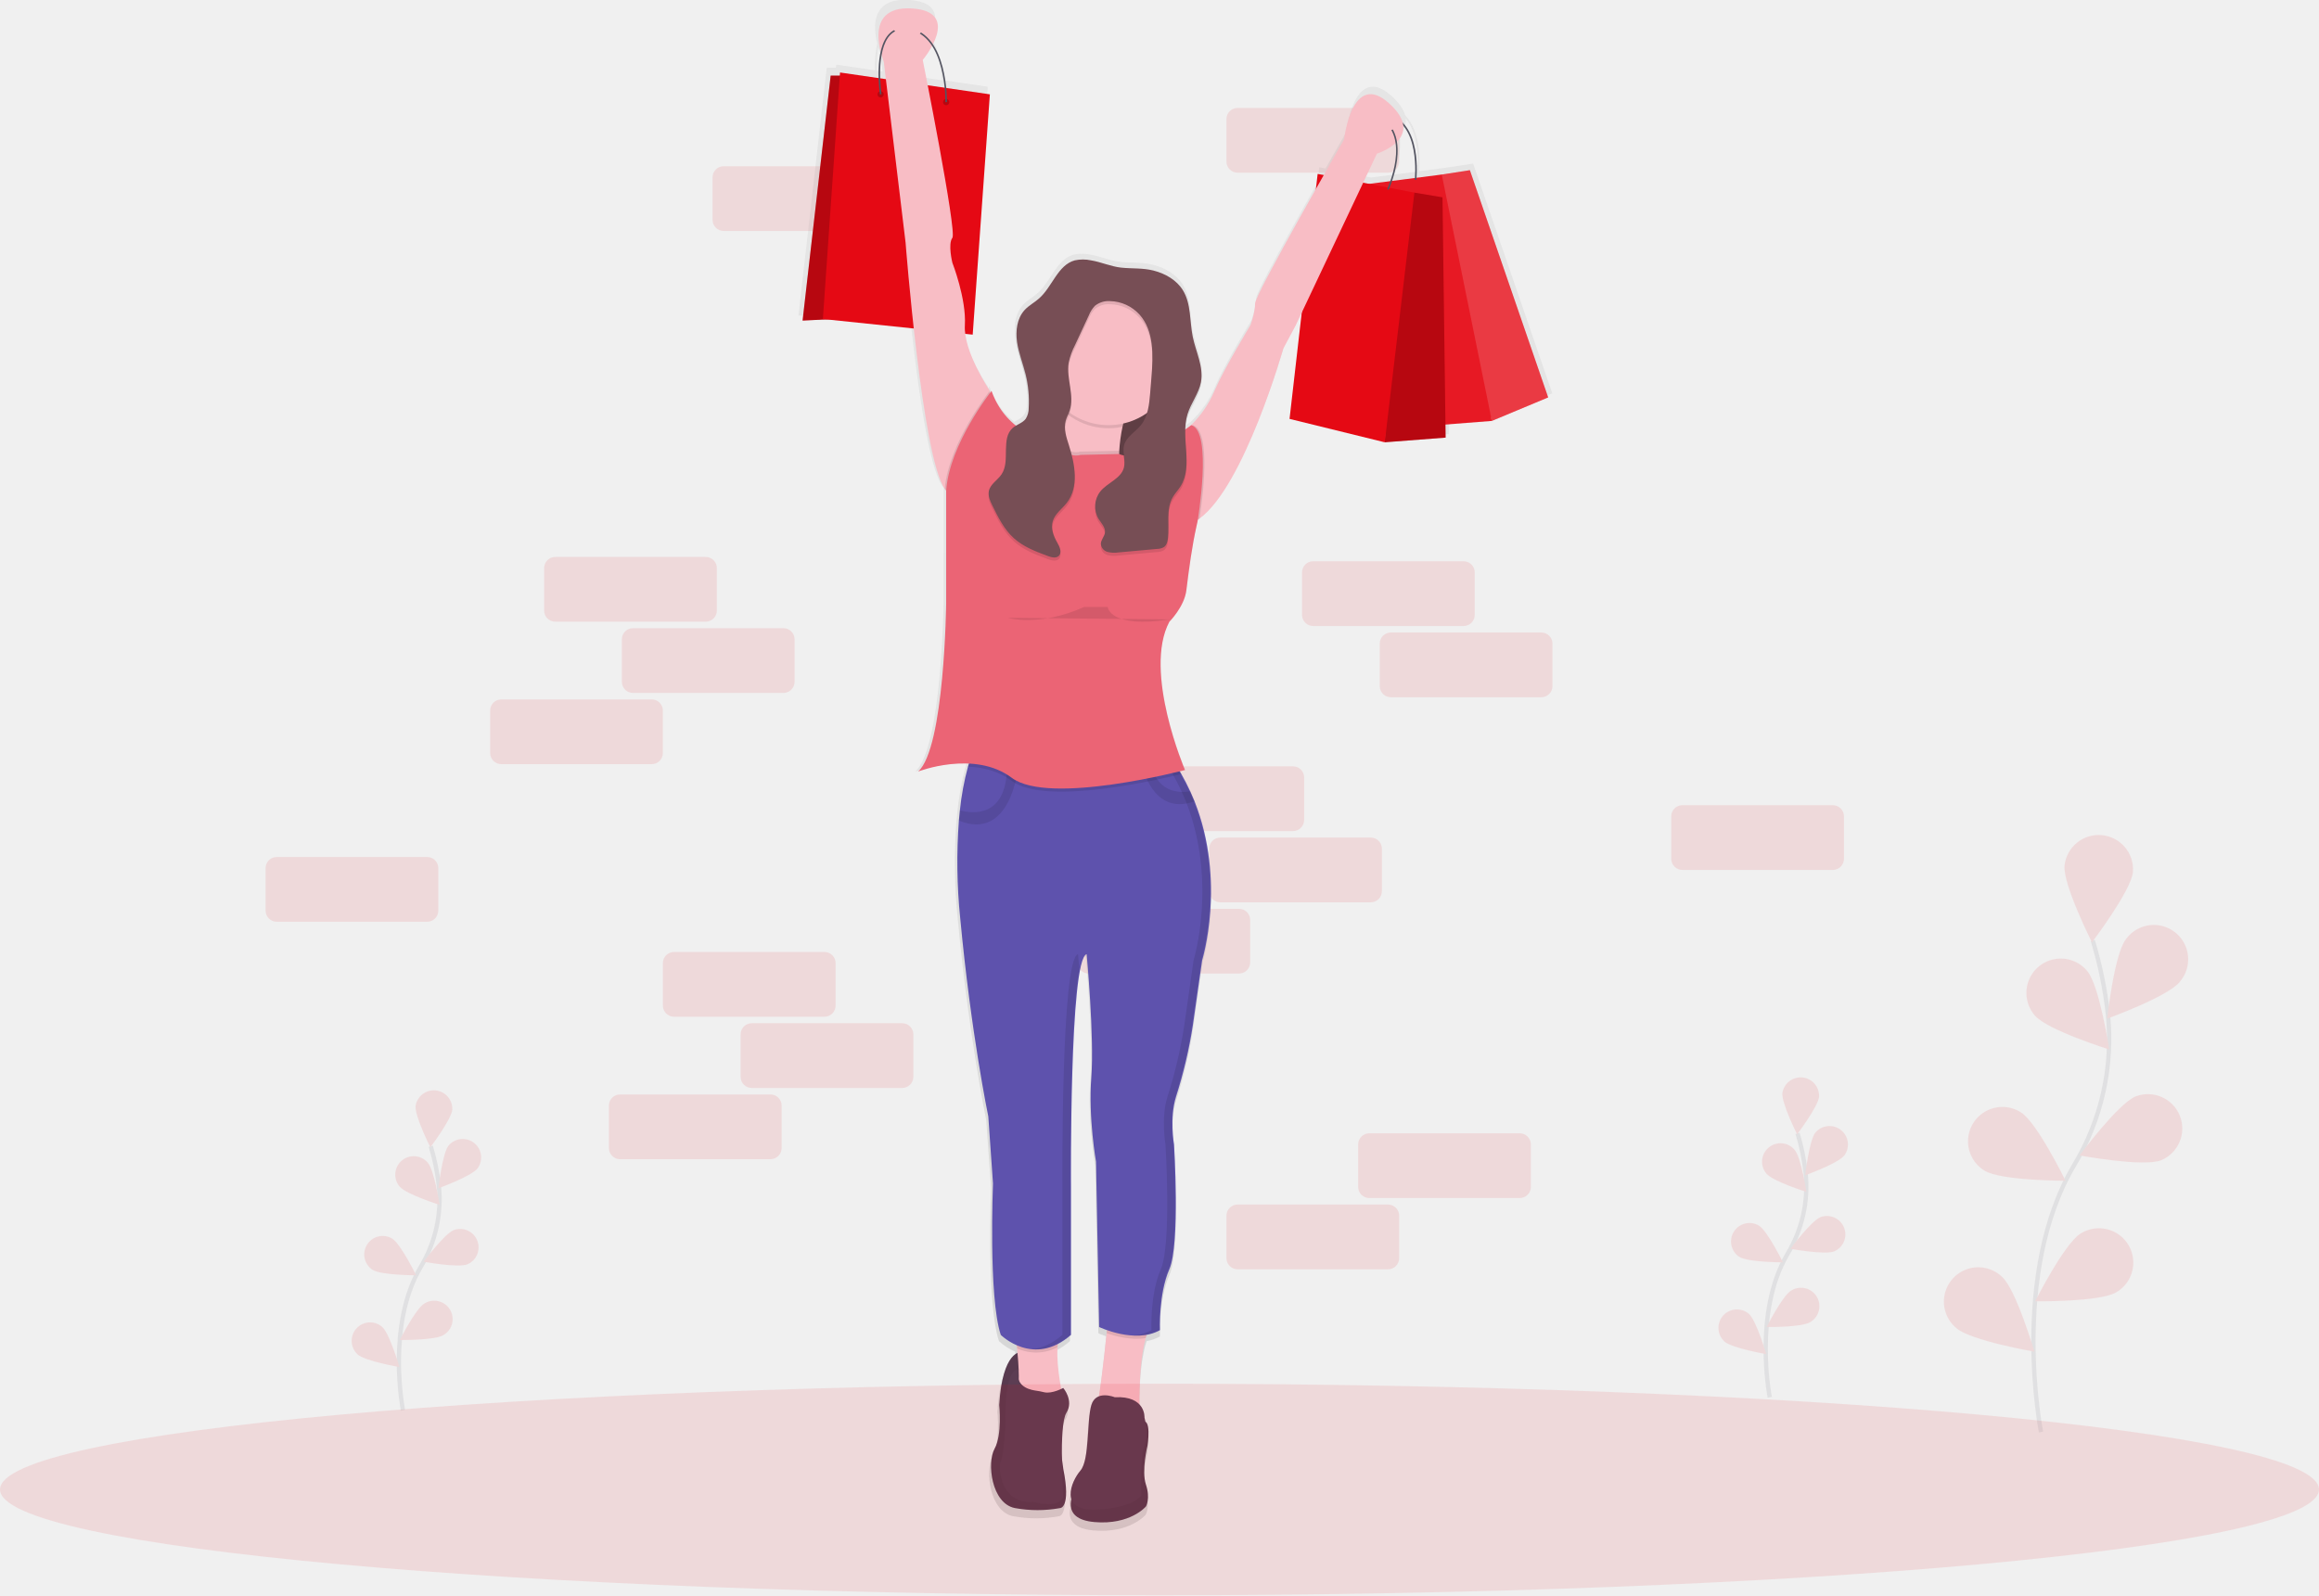
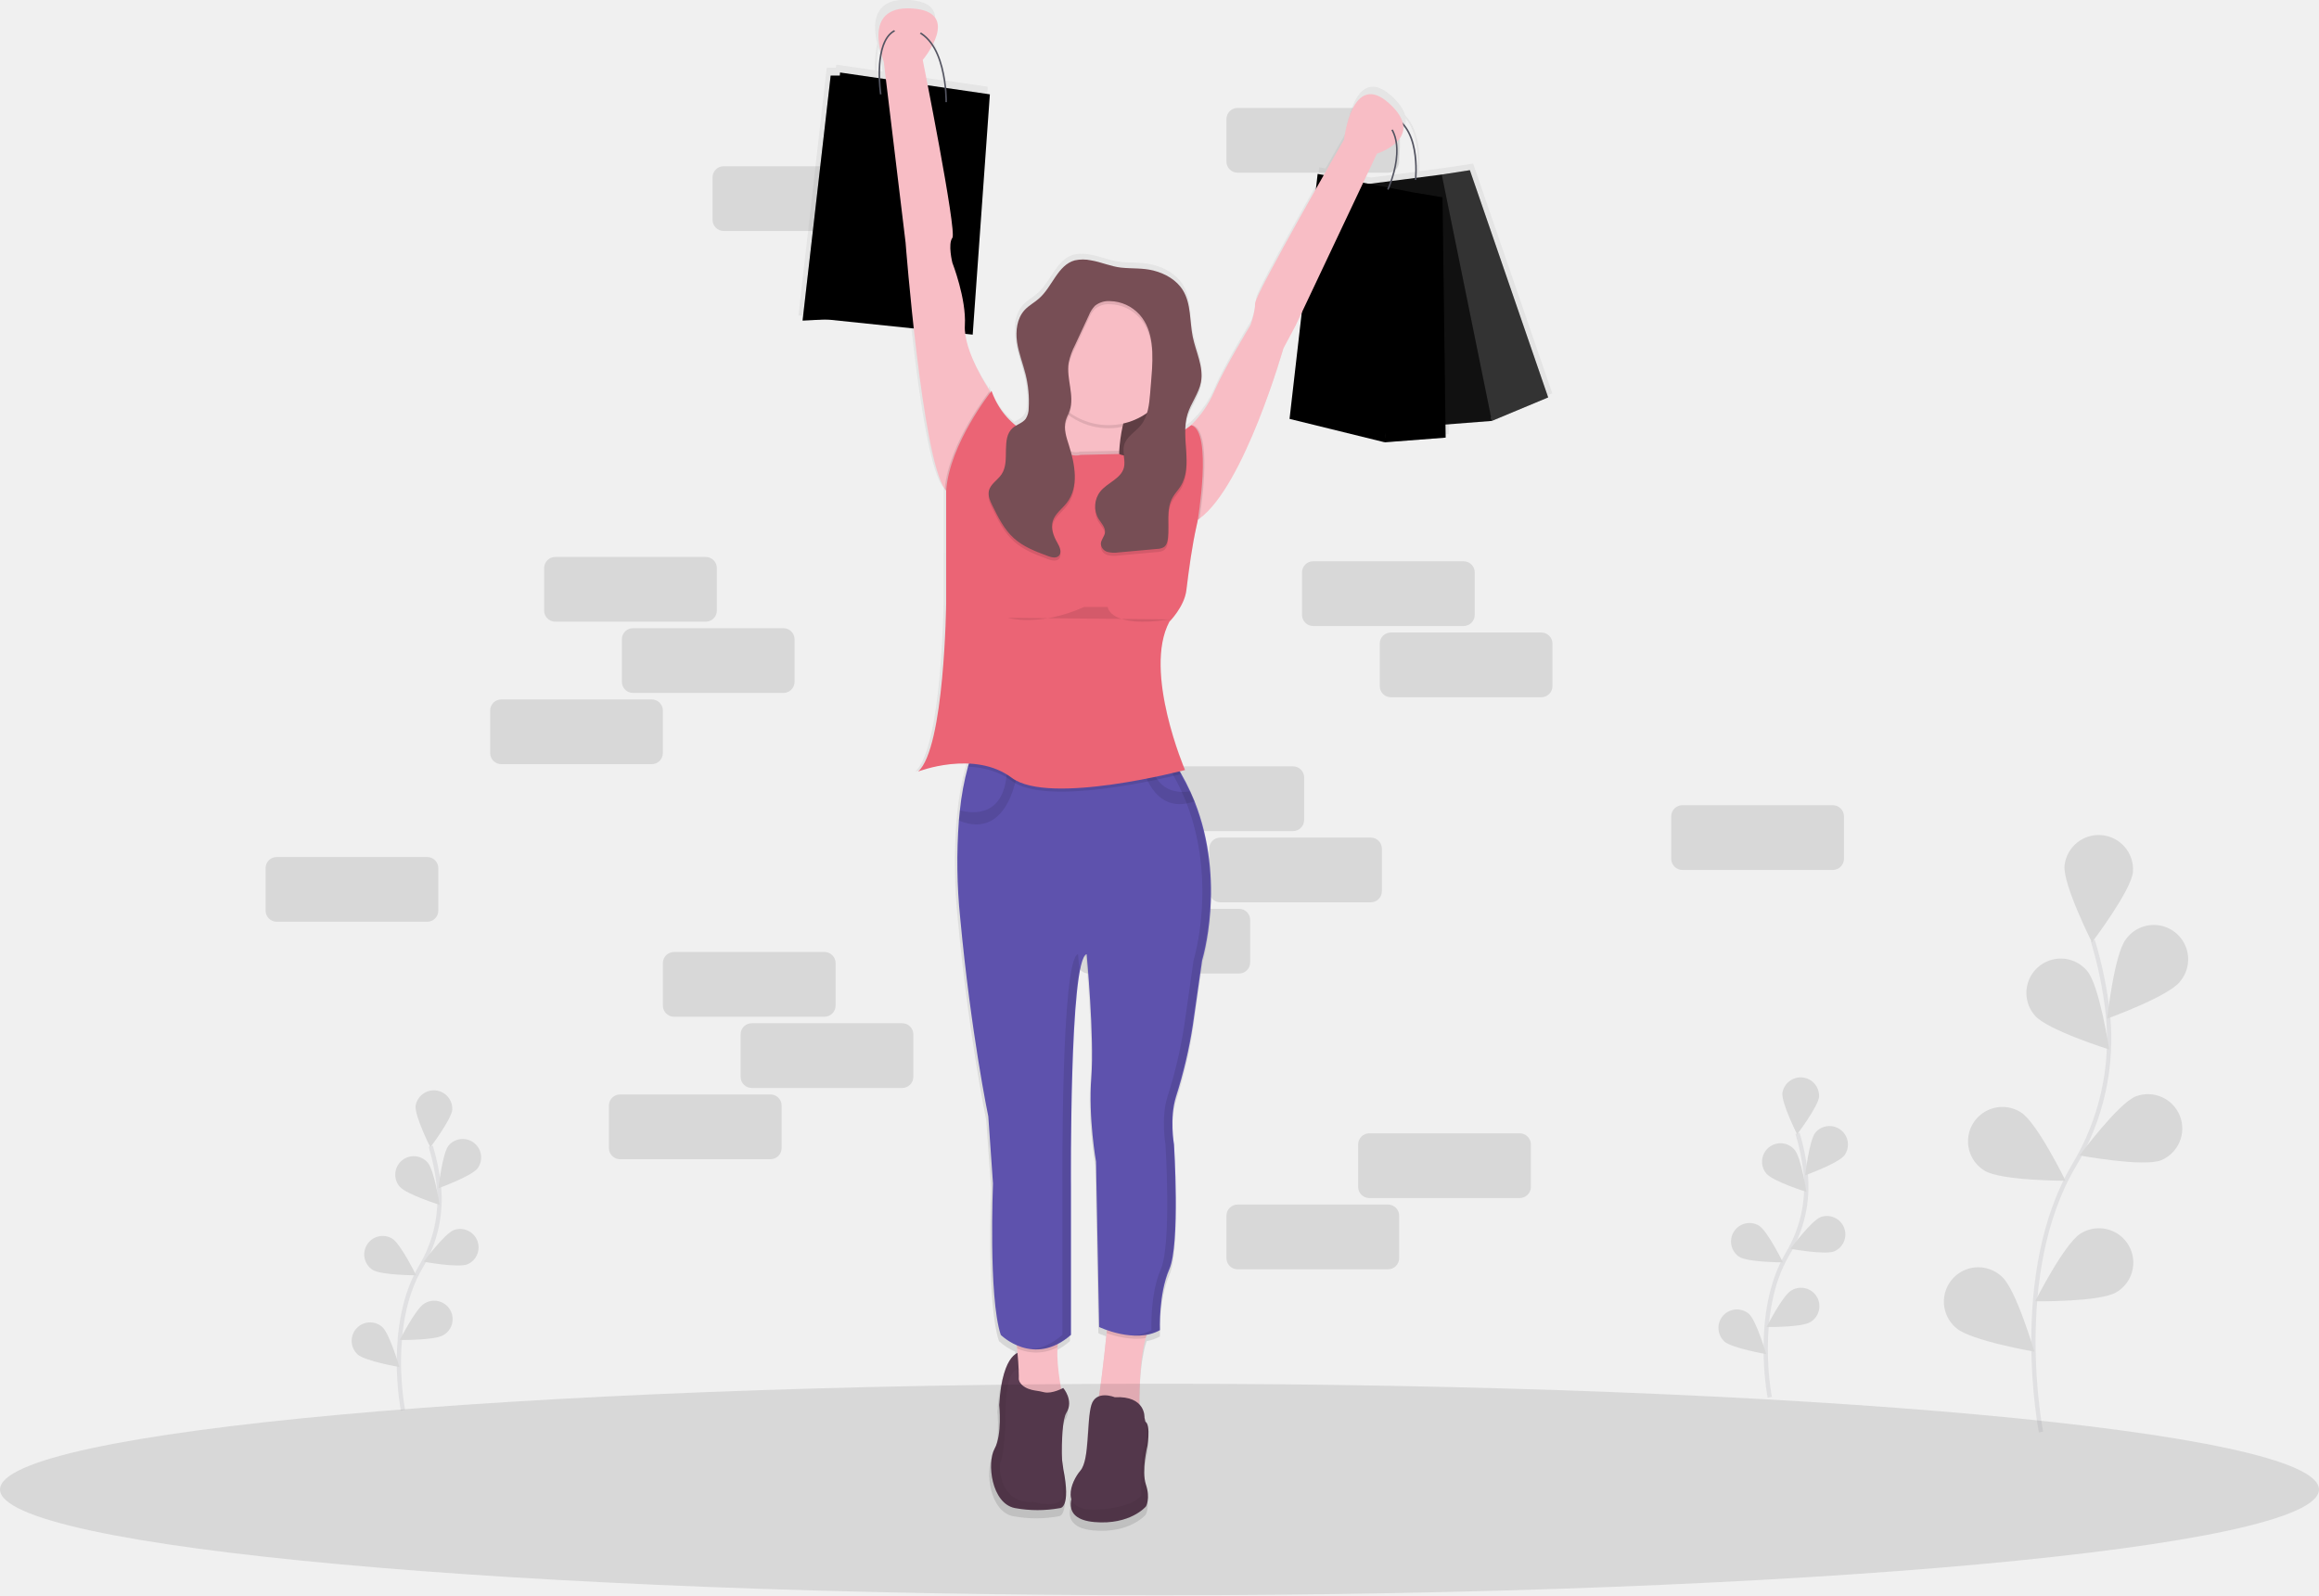
<svg xmlns="http://www.w3.org/2000/svg" id="c9533a1a-3341-4132-b58a-1916f0ec6876" data-name="Layer 1" width="1074" height="739" viewBox="0 0 1074 739">
  <defs>
    <linearGradient id="cf277671-cf0a-49c3-95f9-02fb51e7bec0" x1="607.35" y1="789.64" x2="607.35" y2="80.5" gradientUnits="userSpaceOnUse">
      <stop offset="0" stop-color="gray" stop-opacity="0.25" />
      <stop offset="0.54" stop-color="gray" stop-opacity="0.12" />
      <stop offset="1" stop-color="gray" stop-opacity="0.1" />
    </linearGradient>
  </defs>
-   <rect x="330" y="77" width="80" height="30" rx="5.17" ry="5.17" fill="#e50914" opacity="0.1" />
-   <rect x="568" y="50" width="80" height="30" rx="5.17" ry="5.17" fill="#e50914" opacity="0.1" />
-   <rect x="524" y="355" width="80" height="30" rx="5.17" ry="5.17" fill="#e50914" opacity="0.1" />
-   <rect x="560" y="388" width="80" height="30" rx="5.17" ry="5.17" fill="#e50914" opacity="0.1" />
-   <rect x="774" y="373" width="80" height="30" rx="5.17" ry="5.17" fill="#e50914" opacity="0.1" />
-   <rect x="123" y="397" width="80" height="30" rx="5.17" ry="5.17" fill="#e50914" opacity="0.1" />
-   <rect x="499" y="421" width="80" height="30" rx="5.17" ry="5.17" fill="#e50914" opacity="0.1" />
+   <rect x="330" y="77" width="80" height="30" rx="5.17" ry="5.17" fill="#000000" opacity="0.1" />
+   <rect x="568" y="50" width="80" height="30" rx="5.17" ry="5.17" fill="#000000" opacity="0.1" />
+   <rect x="524" y="355" width="80" height="30" rx="5.17" ry="5.17" fill="#000000" opacity="0.1" />
+   <rect x="560" y="388" width="80" height="30" rx="5.17" ry="5.17" fill="#000000" opacity="0.1" />
+   <rect x="774" y="373" width="80" height="30" rx="5.17" ry="5.17" fill="#000000" opacity="0.1" />
+   <rect x="123" y="397" width="80" height="30" rx="5.17" ry="5.17" fill="#000000" opacity="0.1" />
+   <rect x="499" y="421" width="80" height="30" rx="5.17" ry="5.17" fill="#000000" opacity="0.1" />
  <path d="M781.91,262.71,745.25,156.29l-13.18,2-11.8,1.51c.3-4,.82-18.36-6.5-25.89-.71-2.58-2.58-5.51-6.18-8.81-17.54-16.08-21.19,16.81-21.19,16.81s-4,6.94-9.51,16.64L674,158l-.82,7.16c-12.2,21.57-28.41,50.76-28.41,53.5,0,4.39-2.19,10.23-2.19,10.23s-12.42,20.46-16.81,30.7a49.09,49.09,0,0,1-11,16.08s-1.06.81-2.8,2a25,25,0,0,1,1-5.71c1.6-5.23,5.32-9.71,6.31-15.09a17.62,17.62,0,0,0,.26-3.91c.23-6.31-2.84-12.52-4.12-18.83-1.49-7.31-.69-15.36-4.59-21.71-3-4.85-8.32-7.87-13.85-9.26-5.08-1.27-10.08-.82-15.2-1.36-4.7-.5-9.19-2.58-13.89-3.35a17.93,17.93,0,0,0-7.62,0c-7.95,2.19-10.44,12.21-16.58,17.72-2.21,2-4.92,3.38-6.92,5.57-2.91,3.19-3.92,7.64-3.77,12a25.56,25.56,0,0,0,.26,4.37c.76,5.23,2.78,10.18,4,15.31a53,53,0,0,1,1.49,11.59c0,.88,0,1.76-.08,2.63a9.23,9.23,0,0,1-1.35,5c-1.11,1.53-2.94,2.27-4.57,3.25a35.45,35.45,0,0,1-11.52-16.34s-.27.34-.73,1v-1s-10-14.68-11.52-26.67l3.48.36,8-112.55-20.43-3c-.57-5.81-2.12-14.24-6.23-20.39,3.43-6.76,5.16-15.91-9.88-16.82-17.6-1.07-16.52,12.64-14.65,20.14a50.45,50.45,0,0,0-1,12.45l-18-2.62-.1,1.46h-4.28L432.79,226.73l11.16-.56,40.9,4.26c3.27,29.73,8.41,66.47,14.51,75.13a7.39,7.39,0,0,0,.67.83V359s-.73,68-13.16,78.93a65,65,0,0,1,23.78-3.73c-.14.45-.28.93-.42,1.44a127.58,127.58,0,0,0-3.79,20.48q-.26,2.29-.47,4.78a257.87,257.87,0,0,0,.63,45.73c5.12,54.08,13.16,92.82,13.16,92.82L522,630.89s-2.19,53.35,3.65,70.89a26.47,26.47,0,0,0,7.48,4.85c.05.5.11,1,.16,1.53s.13,1.35.2,2.05c-2.62,1.19-7.51,5.91-8.57,24.45,0,0,1.46,13.89-2.19,20.46s-1.46,25.58,9.5,27.77a58.57,58.57,0,0,0,21.19,0s5.12,0,1.46-18.27l-.64-4.68c-.08-9.05.3-18.74,2.1-21.63,3.65-5.85-1.46-11.69-1.46-11.69s-.36.2-.95.47c-.94-5.05-2.17-13.25-1.73-19.51,0-.53.09-1,.15-1.55a30.78,30.78,0,0,0,6.19-4.27V632.35s-.73-106.7,7.31-108.9c0,0,3.65,38.73,2.19,57.74s2.19,39.47,2.19,39.47l1.46,77.47s1.4.67,3.66,1.46l-.15,1.41c-.89,8.61-2.32,21.61-3.62,29.57a5.88,5.88,0,0,0-3.55,4.1c-2.19,7.31-.73,25.58-5.12,30.7-2.59,3-5.69,9.11-4.17,13.43-.95,3.79-.53,9.71,10.75,10.69,16.81,1.46,24.12-7.31,24.12-7.31s2.19-3.65,0-10.23.73-18.27.73-18.27,1.57-9.92-1-11.22c-.22-1.18-.42-1.93-.42-1.93a8.8,8.8,0,0,0-2.31-6.08c-.06-7.65.25-21.8,2.94-31.12.16-.53.32-1,.49-1.55a19.74,19.74,0,0,0,6.18-2.17s-.73-16.81,4.39-28.5,2.19-58.47,2.19-58.47-2.19-12.29.9-22.25a218.32,218.32,0,0,0,7.94-33.8l4.31-30.19s11.35-36.75-3.6-74.47c-.61-1.56-1.28-3.12-2-4.68-1.24-2.71-2.62-5.43-4.16-8.13-.24-.42-.5-.85-.75-1.27,1.57-.39,2.46-.62,2.46-.62s-19.73-46-7.31-69.43c0,0,7-7,8-14.69,1.24-10.17,2.59-20.33,4.81-30.33l.39-1.76s.06-.34.16-.95c.28-.18.55-.37.82-.57,21.06-15.38,39.22-79.6,39.22-79.6l5.85-11,2.78-5.88-5.7,49.73,44.58,11,28.5-2.19-.08-6.13,21.72-1.69Zm-282.6-145-7.92-1.16c-1.39-7.15-2.33-11.84-2.33-11.84a43.44,43.44,0,0,0,4.39-6.57C497.28,104,498.75,112,499.31,117.67Zm-29.58-15.35c.55,1.88,1.05,3.09,1.05,3.09l1,8.25-2.7-.39A54.19,54.19,0,0,1,469.74,102.32Zm249.8,57.61-10.72,1.38c1.51-4.44,3.38-11.72,2.29-18.31a9.19,9.19,0,0,0,2.94-7.65C720.41,143,719.81,156.44,719.53,159.94Zm-17.8-11.41a26.56,26.56,0,0,0,8.73-4.91c.92,6.47-1,13.58-2.46,17.8l-10,1.28-2.76-.53Z" transform="translate(-63 -80.5)" fill="url(#cf277671-cf0a-49c3-95f9-02fb51e7bec0)" />
-   <polygon points="717 184.1 690.91 194.99 660.6 89.3 667.71 80.86 680.74 78.84 717 184.1" fill="#e50914" />
+   <polygon points="717 184.1 690.91 194.99 660.6 89.3 667.71 80.86 680.74 78.84 717 184.1" fill="#000000" />
  <polygon points="717 184.1 690.91 194.99 660.6 89.3 667.71 80.86 680.74 78.84 717 184.1" fill="#fff" opacity="0.2" />
-   <polygon points="667.71 80.86 622.43 86.67 645.64 198.51 690.91 194.99 667.71 80.86" fill="#e50914" />
+   <polygon points="667.71 80.86 622.43 86.67 645.64 198.51 690.91 194.99 667.71 80.86" fill="#000000" />
  <polygon points="667.71 80.86 622.43 86.67 645.64 198.51 690.91 194.99 667.71 80.86" fill="#fff" opacity="0.07" />
  <path d="M718.94,163.88l-.72-.09c0-.27,3-26.67-13.57-30l.14-.71C722.07,136.55,719,163.61,718.94,163.88Z" transform="translate(-63 -80.5)" fill="#535461" />
  <rect x="488.44" y="160.44" width="49.88" height="73.01" fill="#774e55" />
  <rect x="488.44" y="160.44" width="49.88" height="73.01" opacity="0.2" />
-   <polygon points="669.51 202.72 641.32 204.89 645.66 95.02 655.05 89.24 668.06 91.41 669.51 202.72" fill="#e50914" />
+   <polygon points="669.51 202.72 641.32 204.89 645.66 95.02 655.05 89.24 668.06 91.41 669.51 202.72" fill="#000000" />
  <polygon points="669.51 202.72 641.32 204.89 645.66 95.02 655.05 89.24 668.06 91.41 669.51 202.72" opacity="0.2" />
-   <polygon points="655.05 89.24 610.24 80.56 597.23 194.05 641.32 204.89 655.05 89.24" fill="#e50914" />
-   <polygon points="391.22 35.03 384.71 35.03 371.7 148.51 400.61 147.07 391.22 35.03" fill="#e50914" />
+   <polygon points="655.05 89.24 610.24 80.56 597.23 194.05 641.32 204.89 655.05 89.24" fill="#000000" />
+   <polygon points="391.22 35.03 384.71 35.03 371.7 148.51 400.61 147.07 391.22 35.03" fill="#000000" />
  <polygon points="391.22 35.03 384.71 35.03 371.7 148.51 400.61 147.07 391.22 35.03" opacity="0.2" />
-   <polygon points="389.05 33.58 381.1 147.79 450.49 155.02 458.44 43.7 389.05 33.58" fill="#e50914" />
+   <polygon points="389.05 33.58 381.1 147.79 450.49 155.02 458.44 43.7 389.05 33.58" fill="#000000" />
  <path d="M535.9,706.81s-8.67-.72-10.12,24.58c0,0,1.45,13.73-2.17,20.24s-1.45,25.3,9.4,27.47a57.93,57.93,0,0,0,21,0s5.06,0,1.45-18.07l-7.23-52.77Z" transform="translate(-63 -80.5)" fill="#5c3d53" />
  <path d="M535.9,706.81s-8.67-.72-10.12,24.58c0,0,1.45,13.73-2.17,20.24s-1.45,25.3,9.4,27.47a57.93,57.93,0,0,0,21,0s5.06,0,1.45-18.07l-7.23-52.77Z" transform="translate(-63 -80.5)" opacity="0.05" />
  <path d="M581.35,289.4c-.62,10.76,1.53,17,1.53,17l-18.79,5.06s-31.08,4.34-18.79-8c4.25-4.25,6.34-11.54,7.25-19.24a106.62,106.62,0,0,0,.53-15.84,141.2,141.2,0,0,0-1.28-14.8s45.54-15.9,35.42,10.12a92.54,92.54,0,0,0-4.35,14.5A76.45,76.45,0,0,0,581.35,289.4Z" transform="translate(-63 -80.5)" fill="#f8bdc5" />
  <path d="M587.22,263.71a92.54,92.54,0,0,0-4.35,14.5,31.14,31.14,0,0,1-29.79-9.82,141.2,141.2,0,0,0-1.28-14.8S597.34,237.69,587.22,263.71Z" transform="translate(-63 -80.5)" opacity="0.1" />
  <circle cx="513.38" cy="165.86" r="31.08" fill="#f8bdc5" />
  <path d="M521.44,261.54v9.4l-15.9,41.2-4.34-4.34a7.3,7.3,0,0,1-.66-.82c-10.5-14.92-18.14-114.11-18.14-114.11L472.29,109s-10.84-26,13-24.58,5.06,23.85,5.06,23.85,15.9,79.51,13.73,82.4,0,11.57,0,11.57,6.51,16.63,5.78,28.91S521.44,261.54,521.44,261.54Z" transform="translate(-63 -80.5)" fill="#f8bdc5" />
  <path d="M700.7,151.67l-37.59,79.51L657.33,242s-18,63.52-38.79,78.73a19,19,0,0,1-3.86,2.23l-4.34-34.7,4-10.08.3-.77a48.55,48.55,0,0,0,10.84-15.9c4.34-10.12,16.63-30.36,16.63-30.36s2.17-5.78,2.17-10.12,41.2-75.9,41.2-75.9,3.61-32.53,21-16.63S700.7,151.67,700.7,151.67Z" transform="translate(-63 -80.5)" fill="#f8bdc5" />
  <path d="M555.41,728.49s-24.58,10.12-21.69.72c1.76-5.7,1.11-16.47.33-24-.5-4.91-1.06-8.49-1.06-8.49l21,2.17a17,17,0,0,0-1.21,5.75C552.09,714.23,555.41,728.49,555.41,728.49Z" transform="translate(-63 -80.5)" fill="#f8bdc5" />
  <path d="M593.63,700.37c-3.79,13.16-2.8,36.08-2.8,36.08s-22.41,2.89-20.24-2.89c1.51-4,3.72-23.82,4.92-35.47.53-5.09.86-8.62.86-8.62l20.24,4.34A20.22,20.22,0,0,0,593.63,700.37Z" transform="translate(-63 -80.5)" fill="#f8bdc5" />
  <path d="M533,696.69l21,2.17a17,17,0,0,0-1.21,5.75,21.43,21.43,0,0,1-18.7.57C533.56,700.26,533,696.69,533,696.69Z" transform="translate(-63 -80.5)" opacity="0.1" />
  <path d="M596.62,693.8a20.22,20.22,0,0,0-3,6.57c-6.83,1.1-14-.83-18.11-2.28.53-5.09.86-8.62.86-8.62Z" transform="translate(-63 -80.5)" opacity="0.1" />
  <path d="M619.75,525.37l-4.26,29.86a215.92,215.92,0,0,1-7.86,33.43c-3.06,9.85-.89,22-.89,22s2.89,46.26-2.17,57.83-4.34,28.19-4.34,28.19c-11.57,6.51-28.19-1.45-28.19-1.45l-1.45-76.62s-3.61-20.24-2.17-39-2.17-57.1-2.17-57.1c-8,2.17-7.23,107.7-7.23,107.7v68.67c-17.35,15.18-32.53,0-32.53,0-5.78-17.35-3.61-70.12-3.61-70.12l-2.17-31.08s-8-38.31-13-91.8a255,255,0,0,1-.62-45.23q.21-2.46.46-4.73a126.18,126.18,0,0,1,3.74-20.25,45.58,45.58,0,0,1,2.2-6.41l77.67,3.61,4.58.21,11,.51c1.2,1.81,2.33,3.65,3.38,5.49,1.52,2.67,2.89,5.36,4.11,8,.7,1.54,1.36,3.09,2,4.63C631,489,619.75,525.37,619.75,525.37Z" transform="translate(-63 -80.5)" fill="#5e52ad" />
  <path d="M534.45,436.47s-3.4,34-27.37,24.16q.21-2.46.46-4.73c5.64,1.53,21.25,3.64,21.84-19.44Z" transform="translate(-63 -80.5)" opacity="0.1" />
  <path d="M616.19,451.72c-16.6,5.93-22.86-9.86-25-18.87l4.58.21c2.49,14.17,12.43,15,18.48,14C614.93,448.64,615.58,450.19,616.19,451.72Z" transform="translate(-63 -80.5)" opacity="0.1" />
  <path d="M542.34,724.65c-3.69-.58-9.33-2.61-7.56-9.7,0,0-6.83-2.36-6.11,25.83,0,0-.72,13.73-2.17,16.63s0,20.24,15.18,18.79c0,0,10.84,3.61,13.73-2.17,0,0-2.17-33.25,1.45-39s-1.45-11.57-1.45-11.57-5.12,2.84-8.8,2C545.21,725.07,543.77,724.88,542.34,724.65Z" transform="translate(-63 -80.5)" fill="#5c3d53" />
  <path d="M560.47,771.86s-7.23,12.29,9.4,13.73,23.85-7.23,23.85-7.23,2.17-3.61,0-10.12.72-18.07.72-18.07,2.17-13.73-2.89-10.84S560.47,771.86,560.47,771.86Z" transform="translate(-63 -80.5)" fill="#5c3d53" />
  <path d="M560.47,771.86s-7.23,12.29,9.4,13.73,23.85-7.23,23.85-7.23,2.17-3.61,0-10.12.72-18.07.72-18.07,2.17-13.73-2.89-10.84S560.47,771.86,560.47,771.86Z" transform="translate(-63 -80.5)" opacity="0.05" />
  <path d="M579.27,727.77s-8.67-3.61-10.84,3.61-.72,25.3-5.06,30.36-10.12,18.79,7.23,18.07,21-6.51,21-6.51-.72-18.07,1.45-23.13,0-13,0-13S593.72,727,579.27,727.77Z" transform="translate(-63 -80.5)" fill="#5c3d53" />
  <circle cx="407.84" cy="43.7" r="1.45" opacity="0.2" />
  <circle cx="438.2" cy="47.31" r="1.45" opacity="0.2" />
  <path d="M501.56,127.82l-.72,0c0-.31.51-30.8-17-33.61-3.45-.55-6.27.23-8.38,2.32-7.23,7.17-4.24,27.42-4.21,27.62l-.71.11c-.13-.85-3.07-20.82,4.42-28.24,2.28-2.27,5.32-3.12,9-2.53C502.08,96.39,501.57,127.51,501.56,127.82Z" transform="translate(-63 -80.5)" fill="#535461" />
  <path d="M706.09,168.45l-.65-.31c.11-.24,11.25-24.37-3.47-32.78l.36-.63C717.62,143.47,706.21,168.2,706.09,168.45Z" transform="translate(-63 -80.5)" fill="#535461" />
  <path d="M582.88,306.36l-18.79,5.06s-31.08,4.34-18.79-8c4.25-4.25,6.34-11.54,7.25-19.24,4.91,7.7,10.82,5.51,10.82,5.51l17.92-.35.07,0C580.73,300.16,582.88,306.36,582.88,306.36Z" transform="translate(-63 -80.5)" opacity="0.1" />
  <path d="M618.55,320.75a19,19,0,0,1-3.86,2.23l-4.34-34.7,4-10.08,1-.77C624.38,280,619.72,313.24,618.55,320.75Z" transform="translate(-63 -80.5)" opacity="0.1" />
  <path d="M521.44,261.54v9.4l-15.9,41.2-4.34-4.34a7.3,7.3,0,0,1-.66-.82C502.42,285.5,521.44,261.54,521.44,261.54Z" transform="translate(-63 -80.5)" opacity="0.1" />
  <path d="M610.11,439.06c-10.11,2.53-62.89,14.93-78.55,3.19-6.18-4.63-13.46-6.33-20.27-6.6a45.58,45.58,0,0,1,2.2-6.41l77.67,3.61,4.58.21,11,.51C607.94,435.39,609.06,437.22,610.11,439.06Z" transform="translate(-63 -80.5)" opacity="0.1" />
  <path d="M474.1,90.59s10.84,18.07,18.07,0" transform="translate(-63 -80.5)" fill="#f8bdc5" />
  <path d="M697.09,127.81s-4.34,21.69,13,11.57" transform="translate(-63 -80.5)" fill="#f8bdc5" />
  <g opacity="0.1">
    <path d="M562.89,529.64c-.35-4.4-.61-7.15-.61-7.15-8,2.17-7.23,107.7-7.23,107.7v68.67c-5.08,4.44-10,6.28-14.35,6.67,5.22.46,11.44-1,18-6.67V630.19S558.14,553.72,562.89,529.64Z" transform="translate(-63 -80.5)" />
    <path d="M615.83,451.72c-.61-1.54-1.26-3.09-2-4.63-1.22-2.68-2.59-5.37-4.11-8-1-1.84-2.18-3.67-3.38-5.49l-11-.51-4.58-.21-77.67-3.61-.07.16,74.13,3.45,4.58.21,11,.51c1.2,1.81,2.33,3.65,3.38,5.49,1.52,2.67,2.89,5.36,4.11,8,.7,1.54,1.36,3.09,2,4.63,14.78,37.3,3.56,73.65,3.56,73.65l-4.26,29.86a215.92,215.92,0,0,1-7.86,33.43c-3.06,9.85-.89,22-.89,22s2.89,46.26-2.17,57.83-4.34,28.19-4.34,28.19a21,21,0,0,1-9.06,2.5,23,23,0,0,0,12.67-2.5s-.72-16.63,4.34-28.19,2.17-57.83,2.17-57.83-2.17-12.16.89-22a215.92,215.92,0,0,0,7.86-33.43l4.26-29.86S630.61,489,615.83,451.72Z" transform="translate(-63 -80.5)" />
  </g>
  <path d="M581.29,290.82c10,4.71,33.4-13.38,33.4-13.38,10.12,2.89,2.89,44.82,2.89,44.82l-.39,1.74c-2.2,9.89-3.53,19.94-4.76,30-.93,7.59-7.86,14.53-7.86,14.53-12.29,23.13,7.23,68.67,7.23,68.67s-62.89,16.63-80.23,3.61-43.37-2.89-43.37-2.89c12.29-10.84,13-78.07,13-78.07v-52c1.45-21.69,21-46.26,21-46.26,8,22.41,30.23,23.89,30.23,23.89,4.93,8,11,5.75,11,5.75Z" transform="translate(-63 -80.5)" fill="#eb6475" />
  <path d="M568.29,202.56a17.73,17.73,0,0,0-7.53,0c-7.86,2.17-10.33,12.08-16.4,17.52-2.18,2-4.87,3.34-6.85,5.51-3.52,3.86-4.23,9.58-3.48,14.75s2.75,10.07,4,15.14A52.39,52.39,0,0,1,539.42,271a9.13,9.13,0,0,1-1.34,4.91c-1.45,2-4.12,2.63-6,4.23-5.74,4.94-1,15.19-5.21,21.5-1.81,2.73-5.2,4.53-5.89,7.73-.49,2.27.55,4.56,1.57,6.65,2.68,5.5,5.46,11.15,10,15.25s10.15,6.16,15.73,8.25c1.69.63,3.81,1.18,5.1-.07,1.59-1.56.39-4.2-.71-6.13-1.74-3-3.1-6.62-2.08-10s4.29-5.62,6.49-8.44c5.67-7.3,3.81-17.78,1-26.58-1.19-3.71-2.53-7.66-1.52-11.43.43-1.62,1.28-3.09,1.82-4.68,2.4-7.08-1.63-14.85-.45-22.23a31.93,31.93,0,0,1,3-8.27l6.35-13.65a13.49,13.49,0,0,1,2.81-4.42,10,10,0,0,1,7-2.18,19,19,0,0,1,13.63,6.21c6.8,7.56,6.37,19,5.55,29.08l-.59,7.28c-.43,5.24-1,10.83-4.3,14.91-2.57,3.16-6.72,5.31-7.78,9.25-.92,3.39.81,7.07-.1,10.46-1.36,5.07-7.62,6.9-10.93,11a11.25,11.25,0,0,0-.82,12.65c1.26,2,3.27,4,3,6.35-.23,1.89-1.93,3.42-1.92,5.32a4.23,4.23,0,0,0,3.07,3.67,12.4,12.4,0,0,0,5.07.24l17.93-1.62a6.31,6.31,0,0,0,3.19-.88c1.25-.9,1.66-2.56,1.83-4.09.72-6.38-1-13.35,2.19-18.93,1-1.79,2.47-3.28,3.58-5,6.12-9.6-.05-22.62,3.28-33.51,1.58-5.17,5.26-9.61,6.24-14.92,1.3-7.08-2.39-14-3.82-21-1.47-7.23-.68-15.19-4.54-21.48-2.95-4.8-8.23-7.79-13.69-9.16-5-1.26-10-.81-15-1.35C577.38,205.37,572.94,203.31,568.29,202.56Z" transform="translate(-63 -80.5)" opacity="0.1" />
  <path d="M568.29,201.11a17.73,17.73,0,0,0-7.53,0c-7.86,2.17-10.33,12.08-16.4,17.52-2.18,2-4.87,3.34-6.85,5.51-3.52,3.86-4.23,9.58-3.48,14.75s2.75,10.07,4,15.14a52.39,52.39,0,0,1,1.39,15.52,9.13,9.13,0,0,1-1.34,4.91c-1.45,2-4.12,2.63-6,4.23-5.74,4.94-1,15.19-5.21,21.5-1.81,2.73-5.2,4.53-5.89,7.73-.49,2.27.55,4.56,1.57,6.65,2.68,5.5,5.46,11.15,10,15.25s10.15,6.16,15.73,8.25c1.69.63,3.81,1.18,5.1-.07,1.59-1.56.39-4.2-.71-6.13-1.74-3-3.1-6.62-2.08-10s4.29-5.62,6.49-8.44c5.67-7.3,3.81-17.78,1-26.58-1.19-3.71-2.53-7.66-1.52-11.43.43-1.62,1.28-3.09,1.82-4.68,2.4-7.08-1.63-14.85-.45-22.23a31.93,31.93,0,0,1,3-8.27l6.35-13.65a13.49,13.49,0,0,1,2.81-4.42,10,10,0,0,1,7-2.18,19,19,0,0,1,13.63,6.21c6.8,7.56,6.37,19,5.55,29.08l-.59,7.28c-.43,5.24-1,10.83-4.3,14.91-2.57,3.16-6.72,5.31-7.78,9.25-.92,3.39.81,7.07-.1,10.46-1.36,5.07-7.62,6.9-10.93,11a11.25,11.25,0,0,0-.82,12.65c1.26,2,3.27,4,3,6.35-.23,1.89-1.93,3.42-1.92,5.32a4.23,4.23,0,0,0,3.07,3.67,12.4,12.4,0,0,0,5.07.24l17.93-1.62a6.31,6.31,0,0,0,3.19-.88c1.25-.9,1.66-2.56,1.83-4.09.72-6.38-1-13.35,2.19-18.93,1-1.79,2.47-3.28,3.58-5,6.12-9.6-.05-22.62,3.28-33.51,1.58-5.17,5.26-9.61,6.24-14.92,1.3-7.08-2.39-14-3.82-21-1.47-7.23-.68-15.19-4.54-21.48-2.95-4.8-8.23-7.79-13.69-9.16-5-1.26-10-.81-15-1.35C577.38,203.93,572.94,201.87,568.29,201.11Z" transform="translate(-63 -80.5)" fill="#774e55" />
  <path d="M529.75,366.71s14.46,4.34,35.42-5.06H576s.72,10.12,28.91,5.78" transform="translate(-63 -80.5)" opacity="0.1" />
-   <ellipse cx="537" cy="690" rx="537" ry="49" fill="#e50914" opacity="0.1" />
-   <rect x="252" y="258" width="80" height="30" rx="5.17" ry="5.17" fill="#e50914" opacity="0.1" />
-   <rect x="288" y="291" width="80" height="30" rx="5.17" ry="5.17" fill="#e50914" opacity="0.1" />
-   <rect x="603" y="260" width="80" height="30" rx="5.17" ry="5.17" fill="#e50914" opacity="0.1" />
-   <rect x="639" y="293" width="80" height="30" rx="5.17" ry="5.17" fill="#e50914" opacity="0.1" />
-   <rect x="227" y="324" width="80" height="30" rx="5.17" ry="5.17" fill="#e50914" opacity="0.1" />
-   <rect x="307" y="441" width="80" height="30" rx="5.17" ry="5.17" fill="#e50914" opacity="0.1" />
-   <rect x="343" y="474" width="80" height="30" rx="5.17" ry="5.17" fill="#e50914" opacity="0.1" />
-   <rect x="282" y="507" width="80" height="30" rx="5.17" ry="5.17" fill="#e50914" opacity="0.1" />
-   <rect x="629" y="525" width="80" height="30" rx="5.17" ry="5.17" fill="#e50914" opacity="0.1" />
-   <rect x="568" y="558" width="80" height="30" rx="5.17" ry="5.17" fill="#e50914" opacity="0.1" />
+   <ellipse cx="537" cy="690" rx="537" ry="49" fill="#000000" opacity="0.1" />
+   <rect x="252" y="258" width="80" height="30" rx="5.17" ry="5.17" fill="#000000" opacity="0.1" />
+   <rect x="288" y="291" width="80" height="30" rx="5.17" ry="5.17" fill="#000000" opacity="0.1" />
+   <rect x="603" y="260" width="80" height="30" rx="5.17" ry="5.17" fill="#000000" opacity="0.1" />
+   <rect x="639" y="293" width="80" height="30" rx="5.17" ry="5.17" fill="#000000" opacity="0.1" />
+   <rect x="227" y="324" width="80" height="30" rx="5.17" ry="5.17" fill="#000000" opacity="0.1" />
+   <rect x="307" y="441" width="80" height="30" rx="5.17" ry="5.17" fill="#000000" opacity="0.1" />
+   <rect x="343" y="474" width="80" height="30" rx="5.17" ry="5.17" fill="#000000" opacity="0.1" />
+   <rect x="282" y="507" width="80" height="30" rx="5.17" ry="5.17" fill="#000000" opacity="0.1" />
+   <rect x="629" y="525" width="80" height="30" rx="5.17" ry="5.17" fill="#000000" opacity="0.1" />
+   <rect x="568" y="558" width="80" height="30" rx="5.17" ry="5.17" fill="#000000" opacity="0.1" />
  <g opacity="0.1">
    <path d="M1008.26,743.89s-14.48-73.36,15.34-123.64a113.3,113.3,0,0,0,15.63-69.94,190.55,190.55,0,0,0-7-34.14" transform="translate(-63 -80.5)" fill="none" stroke="#535461" stroke-miterlimit="10" stroke-width="2" />
-     <path d="M1050.85,484.37c-.8,8.75-19,32.68-19,32.68s-13.52-26.84-12.71-35.6a15.92,15.92,0,0,1,31.7,2.91Z" transform="translate(-63 -80.5)" fill="#e50914" />
-     <path d="M1072.6,535.27c-5.43,6.91-33.7,17.12-33.7,17.12s3.24-29.88,8.67-36.79a15.92,15.92,0,1,1,25,19.67Z" transform="translate(-63 -80.5)" fill="#e50914" />
-     <path d="M1063.84,618c-8.18,3.22-37.73-2.24-37.73-2.24s17.88-24.16,26.06-27.38A15.92,15.92,0,0,1,1063.84,618Z" transform="translate(-63 -80.5)" fill="#e50914" />
-     <path d="M1043.11,679.15c-7.52,4.56-37.57,4.17-37.57,4.17s13.54-26.83,21.06-31.39a15.92,15.92,0,1,1,16.51,27.22Z" transform="translate(-63 -80.5)" fill="#e50914" />
-     <path d="M1005.46,551c5.72,6.68,34.39,15.68,34.39,15.68s-4.5-29.72-10.21-36.39A15.92,15.92,0,1,0,1005.46,551Z" transform="translate(-63 -80.5)" fill="#e50914" />
-     <path d="M982.12,622.82c7.45,4.66,37.51,4.67,37.51,4.67s-13.18-27-20.64-31.67a15.92,15.92,0,1,0-16.87,27Z" transform="translate(-63 -80.5)" fill="#e50914" />
-     <path d="M969,695.71c6.56,5.85,36.18,10.95,36.18,10.95s-8.43-28.85-15-34.7A15.92,15.92,0,1,0,969,695.71Z" transform="translate(-63 -80.5)" fill="#e50914" />
+     <path d="M1050.85,484.37c-.8,8.75-19,32.68-19,32.68s-13.52-26.84-12.71-35.6a15.92,15.92,0,0,1,31.7,2.91Z" transform="translate(-63 -80.5)" fill="#000000" />
+     <path d="M1072.6,535.27c-5.43,6.91-33.7,17.12-33.7,17.12s3.24-29.88,8.67-36.79a15.92,15.92,0,1,1,25,19.67Z" transform="translate(-63 -80.5)" fill="#000000" />
+     <path d="M1063.84,618c-8.18,3.22-37.73-2.24-37.73-2.24s17.88-24.16,26.06-27.38A15.92,15.92,0,0,1,1063.84,618Z" transform="translate(-63 -80.5)" fill="#000000" />
+     <path d="M1043.11,679.15c-7.52,4.56-37.57,4.17-37.57,4.17s13.54-26.83,21.06-31.39a15.92,15.92,0,1,1,16.51,27.22Z" transform="translate(-63 -80.5)" fill="#000000" />
+     <path d="M1005.46,551c5.72,6.68,34.39,15.68,34.39,15.68s-4.5-29.72-10.21-36.39A15.92,15.92,0,1,0,1005.46,551Z" transform="translate(-63 -80.5)" fill="#000000" />
+     <path d="M982.12,622.82c7.45,4.66,37.51,4.67,37.51,4.67s-13.18-27-20.64-31.67a15.92,15.92,0,1,0-16.87,27Z" transform="translate(-63 -80.5)" fill="#000000" />
+     <path d="M969,695.71c6.56,5.85,36.18,10.95,36.18,10.95s-8.43-28.85-15-34.7A15.92,15.92,0,1,0,969,695.71Z" transform="translate(-63 -80.5)" fill="#000000" />
  </g>
  <g opacity="0.1">
    <path d="M882.63,727.79s-7.77-39.39,8.23-66.39a60.84,60.84,0,0,0,8.39-37.56,102.32,102.32,0,0,0-3.74-18.33" transform="translate(-63 -80.5)" fill="none" stroke="#535461" stroke-miterlimit="10" stroke-width="2" />
-     <path d="M905.5,588.43c-.43,4.7-10.2,17.55-10.2,17.55s-7.26-14.41-6.83-19.11a8.55,8.55,0,0,1,17,1.56Z" transform="translate(-63 -80.5)" fill="#e50914" />
-     <path d="M917.17,615.76c-2.92,3.71-18.1,9.19-18.1,9.19s1.74-16,4.66-19.75a8.55,8.55,0,0,1,13.44,10.56Z" transform="translate(-63 -80.5)" fill="#e50914" />
-     <path d="M912.47,660.2c-4.39,1.73-20.26-1.2-20.26-1.2s9.6-13,14-14.7a8.55,8.55,0,0,1,6.27,15.9Z" transform="translate(-63 -80.5)" fill="#e50914" />
-     <path d="M901.34,693c-4,2.45-20.17,2.24-20.17,2.24s7.27-14.41,11.31-16.86A8.55,8.55,0,1,1,901.34,693Z" transform="translate(-63 -80.5)" fill="#e50914" />
-     <path d="M881.12,624.22c3.07,3.59,18.47,8.42,18.47,8.42s-2.41-16-5.48-19.54a8.55,8.55,0,0,0-13,11.12Z" transform="translate(-63 -80.5)" fill="#e50914" />
-     <path d="M868.59,662.77c4,2.5,20.14,2.51,20.14,2.51s-7.08-14.5-11.08-17a8.55,8.55,0,0,0-9.06,14.5Z" transform="translate(-63 -80.5)" fill="#e50914" />
-     <path d="M861.56,701.91c3.52,3.14,19.43,5.88,19.43,5.88s-4.52-15.49-8-18.63a8.55,8.55,0,0,0-11.38,12.76Z" transform="translate(-63 -80.5)" fill="#e50914" />
+     <path d="M905.5,588.43c-.43,4.7-10.2,17.55-10.2,17.55s-7.26-14.41-6.83-19.11a8.55,8.55,0,0,1,17,1.56Z" transform="translate(-63 -80.5)" fill="#000000" />
+     <path d="M917.17,615.76c-2.92,3.71-18.1,9.19-18.1,9.19s1.74-16,4.66-19.75a8.55,8.55,0,0,1,13.44,10.56Z" transform="translate(-63 -80.5)" fill="#000000" />
+     <path d="M912.47,660.2c-4.39,1.73-20.26-1.2-20.26-1.2s9.6-13,14-14.7a8.55,8.55,0,0,1,6.27,15.9Z" transform="translate(-63 -80.5)" fill="#000000" />
+     <path d="M901.34,693c-4,2.45-20.17,2.24-20.17,2.24s7.27-14.41,11.31-16.86A8.55,8.55,0,1,1,901.34,693Z" transform="translate(-63 -80.5)" fill="#000000" />
+     <path d="M881.12,624.22c3.07,3.59,18.47,8.42,18.47,8.42s-2.41-16-5.48-19.54a8.55,8.55,0,0,0-13,11.12Z" transform="translate(-63 -80.5)" fill="#000000" />
+     <path d="M868.59,662.77c4,2.5,20.14,2.51,20.14,2.51s-7.08-14.5-11.08-17a8.55,8.55,0,0,0-9.06,14.5Z" transform="translate(-63 -80.5)" fill="#000000" />
+     <path d="M861.56,701.91c3.52,3.14,19.43,5.88,19.43,5.88s-4.52-15.49-8-18.63a8.55,8.55,0,0,0-11.38,12.76Z" transform="translate(-63 -80.5)" fill="#000000" />
  </g>
  <g opacity="0.1">
    <path d="M249.63,733.79s-7.77-39.39,8.23-66.39a60.84,60.84,0,0,0,8.39-37.56,102.32,102.32,0,0,0-3.74-18.33" transform="translate(-63 -80.5)" fill="none" stroke="#535461" stroke-miterlimit="10" stroke-width="2" />
-     <path d="M272.5,594.43c-.43,4.7-10.2,17.55-10.2,17.55s-7.26-14.41-6.83-19.11a8.55,8.55,0,0,1,17,1.56Z" transform="translate(-63 -80.5)" fill="#e50914" />
-     <path d="M284.17,621.76c-2.92,3.71-18.1,9.19-18.1,9.19s1.74-16,4.66-19.75a8.55,8.55,0,0,1,13.44,10.56Z" transform="translate(-63 -80.5)" fill="#e50914" />
-     <path d="M279.47,666.2c-4.39,1.73-20.26-1.2-20.26-1.2s9.6-13,14-14.7a8.55,8.55,0,0,1,6.27,15.9Z" transform="translate(-63 -80.5)" fill="#e50914" />
-     <path d="M268.34,699c-4,2.45-20.17,2.24-20.17,2.24s7.27-14.41,11.31-16.86A8.55,8.55,0,1,1,268.34,699Z" transform="translate(-63 -80.5)" fill="#e50914" />
-     <path d="M248.12,630.22c3.07,3.59,18.47,8.42,18.47,8.42s-2.41-16-5.48-19.54a8.55,8.55,0,0,0-13,11.12Z" transform="translate(-63 -80.5)" fill="#e50914" />
-     <path d="M235.59,668.77c4,2.5,20.14,2.51,20.14,2.51s-7.08-14.5-11.08-17a8.55,8.55,0,0,0-9.06,14.5Z" transform="translate(-63 -80.5)" fill="#e50914" />
-     <path d="M228.56,707.91c3.52,3.14,19.43,5.88,19.43,5.88s-4.52-15.49-8-18.63a8.55,8.55,0,0,0-11.38,12.76Z" transform="translate(-63 -80.5)" fill="#e50914" />
+     <path d="M272.5,594.43c-.43,4.7-10.2,17.55-10.2,17.55s-7.26-14.41-6.83-19.11a8.55,8.55,0,0,1,17,1.56Z" transform="translate(-63 -80.5)" fill="#000000" />
+     <path d="M284.17,621.76c-2.92,3.71-18.1,9.19-18.1,9.19s1.74-16,4.66-19.75a8.55,8.55,0,0,1,13.44,10.56Z" transform="translate(-63 -80.5)" fill="#000000" />
+     <path d="M279.47,666.2c-4.39,1.73-20.26-1.2-20.26-1.2s9.6-13,14-14.7a8.55,8.55,0,0,1,6.27,15.9Z" transform="translate(-63 -80.5)" fill="#000000" />
+     <path d="M268.34,699c-4,2.45-20.17,2.24-20.17,2.24s7.27-14.41,11.31-16.86A8.55,8.55,0,1,1,268.34,699Z" transform="translate(-63 -80.5)" fill="#000000" />
+     <path d="M248.12,630.22c3.07,3.59,18.47,8.42,18.47,8.42s-2.41-16-5.48-19.54a8.55,8.55,0,0,0-13,11.12Z" transform="translate(-63 -80.5)" fill="#000000" />
+     <path d="M235.59,668.77c4,2.5,20.14,2.51,20.14,2.51s-7.08-14.5-11.08-17a8.55,8.55,0,0,0-9.06,14.5Z" transform="translate(-63 -80.5)" fill="#000000" />
+     <path d="M228.56,707.91c3.52,3.14,19.43,5.88,19.43,5.88s-4.52-15.49-8-18.63a8.55,8.55,0,0,0-11.38,12.76Z" transform="translate(-63 -80.5)" fill="#000000" />
  </g>
</svg>
